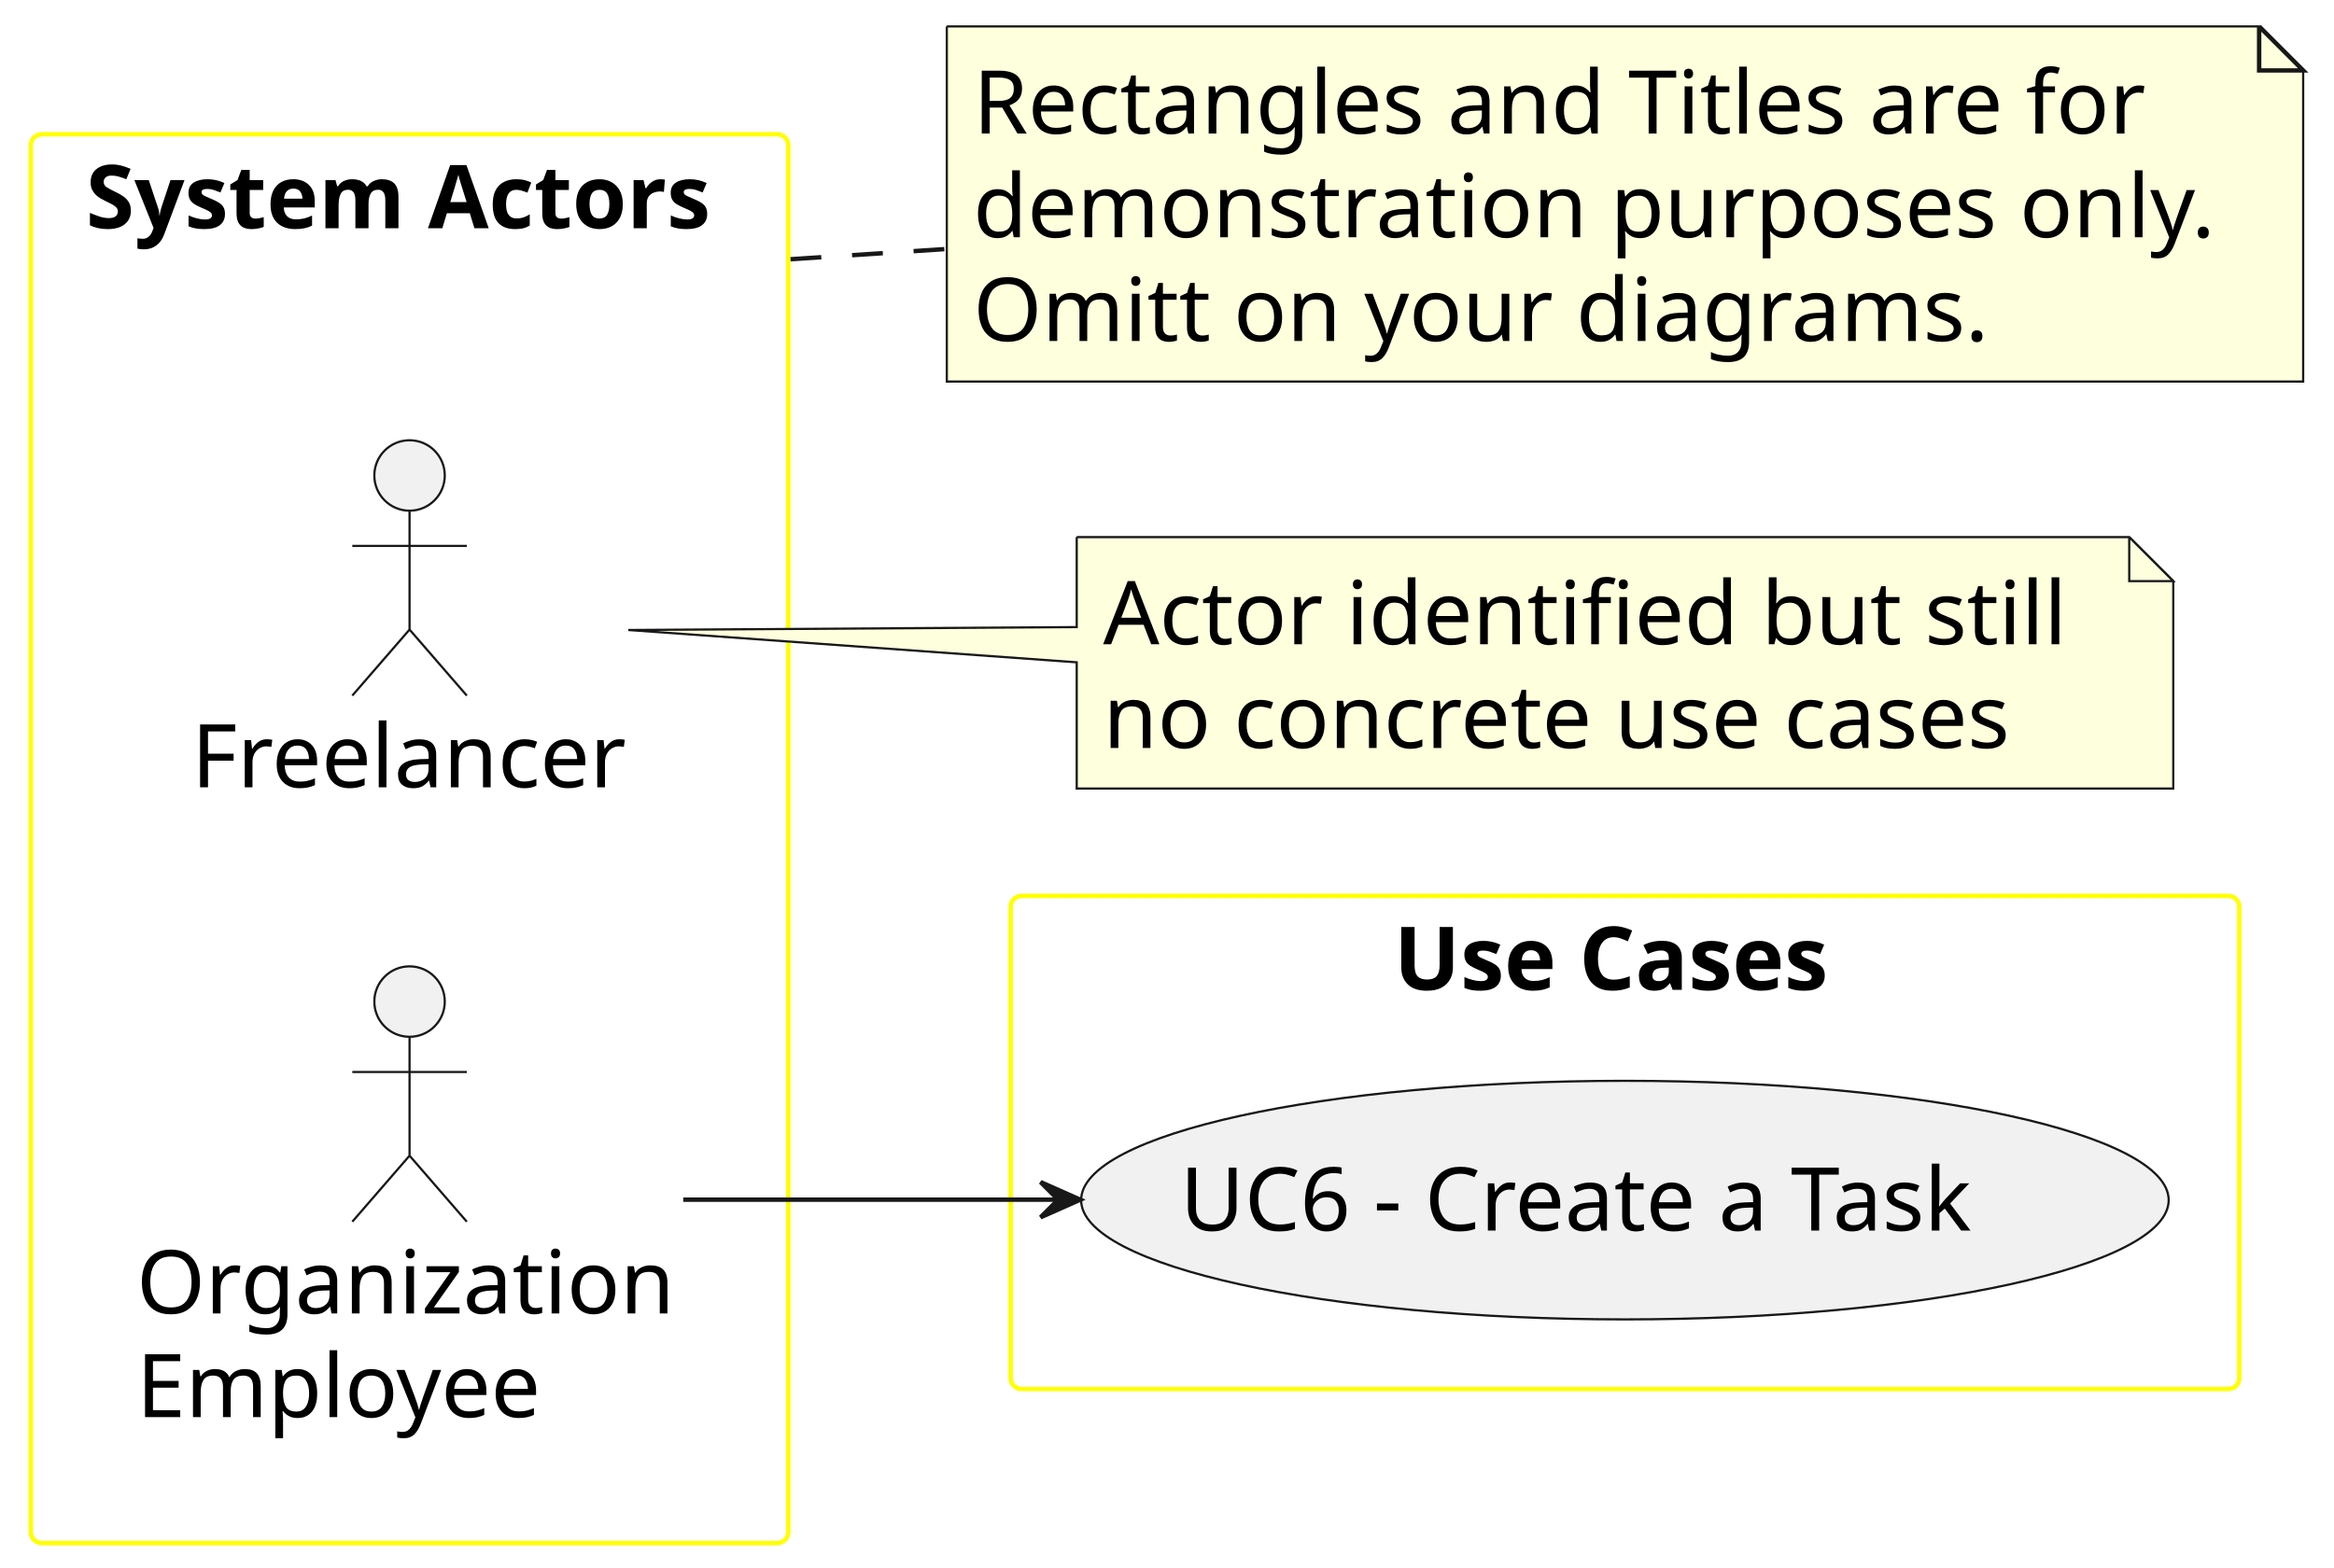
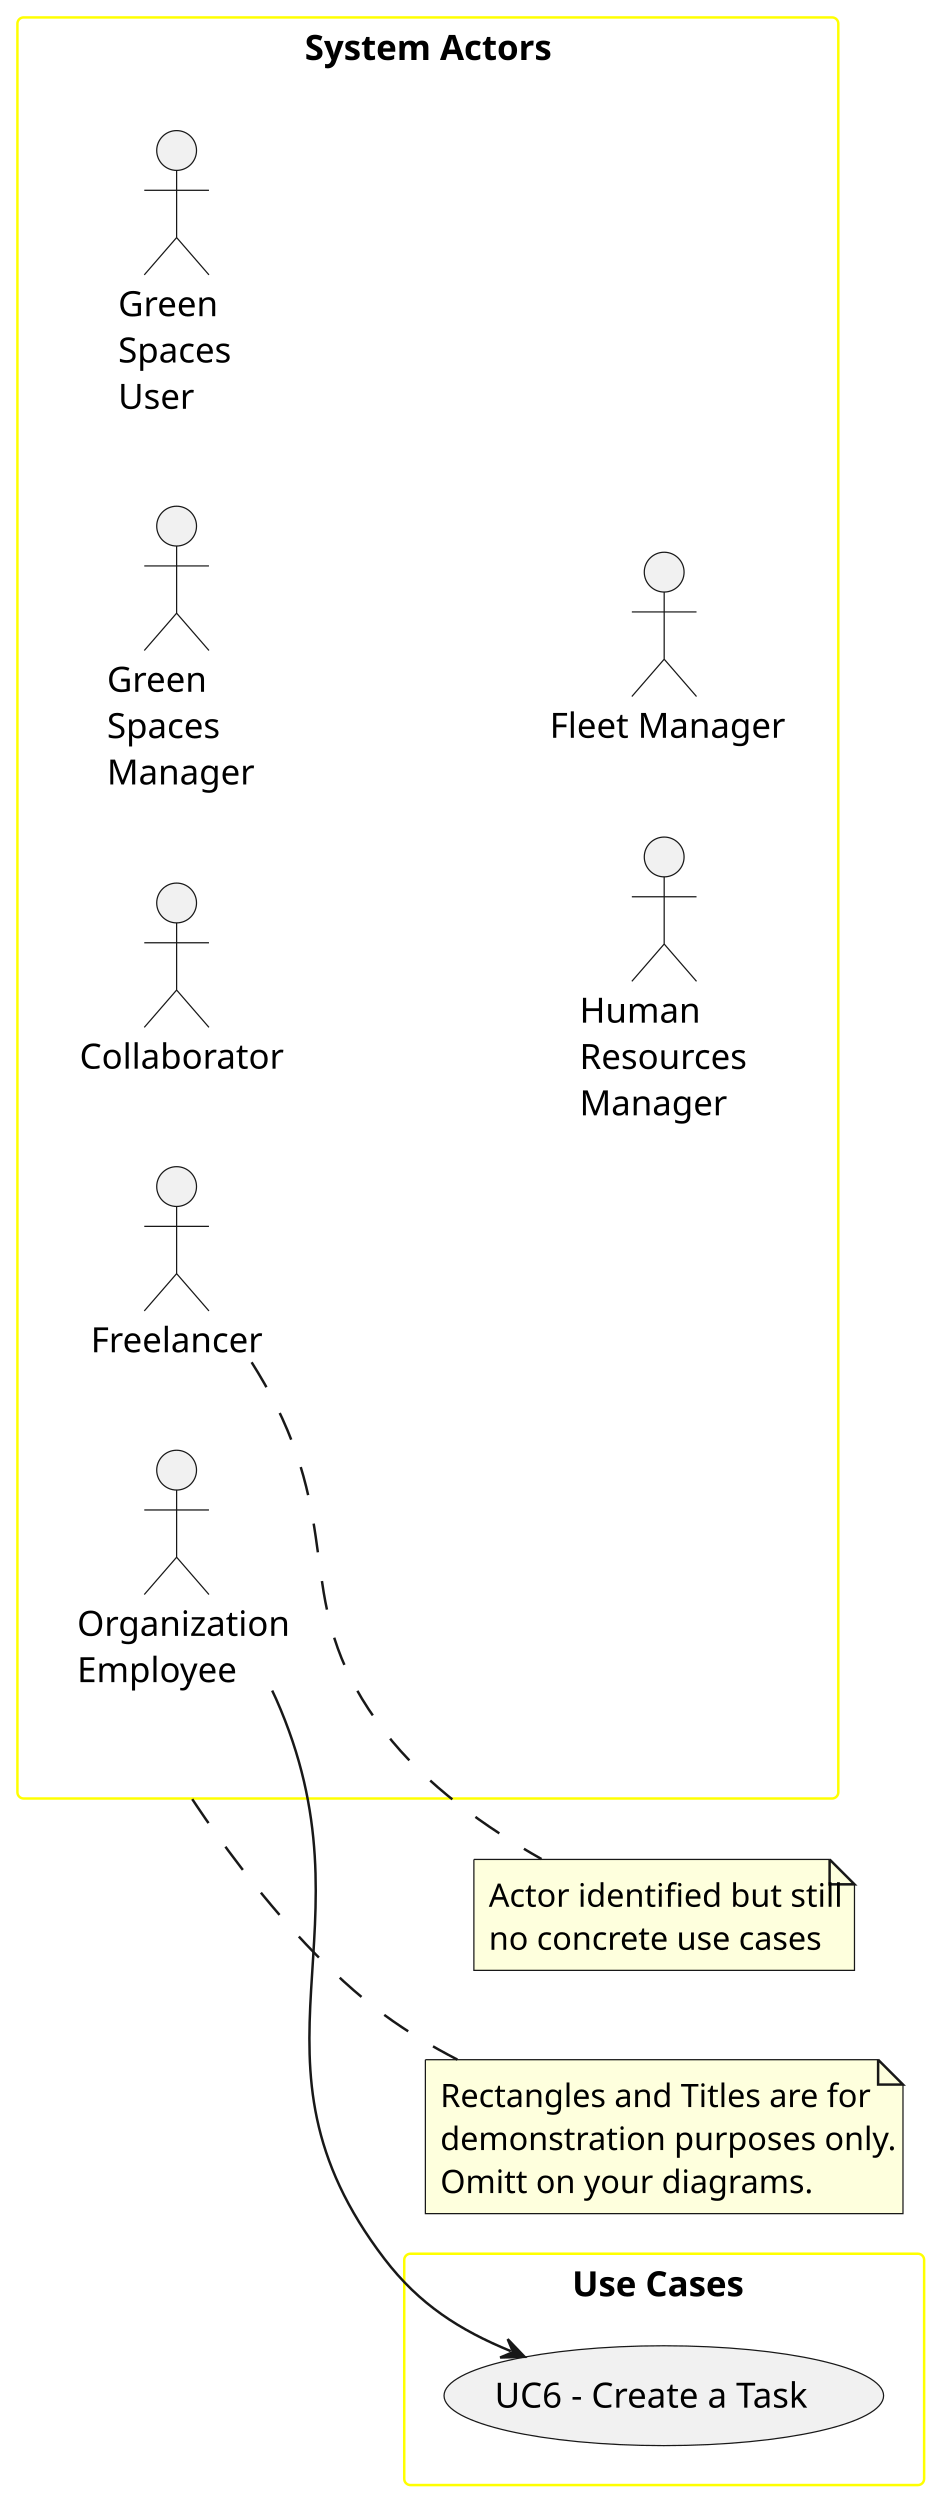
- <svg xmlns="http://www.w3.org/2000/svg" contentStyleType="text/css" height="356px" preserveAspectRatio="none" style="width:530px;height:356px;background:#FFFFFF;" version="1.1" viewBox="0 0 530 356" width="530px" zoomAndPan="magnify">
+ <svg xmlns="http://www.w3.org/2000/svg" contentStyleType="text/css" height="603px" preserveAspectRatio="none" style="width:226px;height:603px;background:#FFFFFF;" version="1.1" viewBox="0 0 226 603" width="226.2px" zoomAndPan="magnify">
  <defs />
  <g>
    <g id="cluster_actors">
-       <rect fill="none" height="320" rx="2.5" ry="2.5" style="stroke:#FFFF00;stroke-width:1.0;" width="172" x="7" y="30.5" />
-       <text fill="#000000" font-family="sans-serif" font-size="20" font-weight="bold" lengthAdjust="spacing" textLength="147" x="19.5" y="51.836">System Actors</text>
+       <rect fill="none" height="429.6" rx="1.5" ry="1.5" style="stroke:#FFFF00;stroke-width:0.6;" width="198" x="4.2" y="4.2" />
+       <text fill="#000000" font-family="sans-serif" font-size="8.4" font-weight="bold" lengthAdjust="spacing" textLength="59.4" x="73.5" y="14.464">System Actors</text>
    </g>
    <g id="cluster_usecases">
-       <rect fill="none" height="112" rx="2.5" ry="2.5" style="stroke:#FFFF00;stroke-width:1.0;" width="279" x="229.5" y="203.5" />
-       <text fill="#000000" font-family="sans-serif" font-size="20" font-weight="bold" lengthAdjust="spacing" textLength="105" x="316.5" y="224.836">Use Cases</text>
+       <rect fill="none" height="55.8" rx="1.5" ry="1.5" style="stroke:#FFFF00;stroke-width:0.6;" width="125.4" x="97.5" y="543.6" />
+       <text fill="#000000" font-family="sans-serif" font-size="8.4" font-weight="bold" lengthAdjust="spacing" textLength="44.4" x="138" y="553.865">Use Cases</text>
    </g>
    <g id="elem_Freelancer">
-       <ellipse cx="93" cy="108" fill="#F1F1F1" rx="8" ry="8" style="stroke:#181818;stroke-width:0.5;" />
-       <path d="M93,116 L93,143 M80,124 L106,124 M93,143 L80,158 M93,143 L106,158 " fill="none" style="stroke:#181818;stroke-width:0.5;" />
-       <text fill="#000000" font-family="sans-serif" font-size="20" lengthAdjust="spacing" textLength="99" x="43.5" y="178.836">Freelancer</text>
+       <ellipse cx="42.6" cy="286.2" fill="#F1F1F1" rx="4.8" ry="4.8" style="stroke:#181818;stroke-width:0.3;" />
+       <path d="M42.6,291 L42.6,307.2 M34.8,295.8 L50.4,295.8 M42.6,307.2 L34.8,316.2 M42.6,307.2 L50.4,316.2 " fill="none" style="stroke:#181818;stroke-width:0.3;" />
+       <text fill="#000000" font-family="sans-serif" font-size="8.4" lengthAdjust="spacing" textLength="41.4" x="21.9" y="326.164">Freelancer</text>
+     </g>
+     <g id="elem_Collaborator">
+       <ellipse cx="42.6" cy="217.8" fill="#F1F1F1" rx="4.8" ry="4.8" style="stroke:#181818;stroke-width:0.3;" />
+       <path d="M42.6,222.6 L42.6,238.8 M34.8,227.4 L50.4,227.4 M42.6,238.8 L34.8,247.8 M42.6,238.8 L50.4,247.8 " fill="none" style="stroke:#181818;stroke-width:0.3;" />
+       <text fill="#000000" font-family="sans-serif" font-size="8.4" lengthAdjust="spacing" textLength="46.8" x="19.2" y="257.764">Collaborator</text>
+     </g>
+     <g id="elem_GSM">
+       <ellipse cx="42.6" cy="126.9" fill="#F1F1F1" rx="4.8" ry="4.8" style="stroke:#181818;stroke-width:0.3;" />
+       <path d="M42.6,131.7 L42.6,147.9 M34.8,136.5 L50.4,136.5 M42.6,147.9 L34.8,156.9 M42.6,147.9 L50.4,156.9 " fill="none" style="stroke:#181818;stroke-width:0.3;" />
+       <text fill="#000000" font-family="sans-serif" font-size="8.4" lengthAdjust="spacing" textLength="24" x="25.8" y="166.864">Green</text>
+       <text fill="#000000" font-family="sans-serif" font-size="8.4" lengthAdjust="spacing" textLength="28.2" x="25.8" y="178.037">Spaces</text>
+       <text fill="#000000" font-family="sans-serif" font-size="8.4" lengthAdjust="spacing" textLength="33.6" x="25.8" y="189.21">Manager</text>
+     </g>
+     <g id="elem_GSU">
+       <ellipse cx="42.6" cy="36.3" fill="#F1F1F1" rx="4.8" ry="4.8" style="stroke:#181818;stroke-width:0.3;" />
+       <path d="M42.6,41.1 L42.6,57.3 M34.8,45.9 L50.4,45.9 M42.6,57.3 L34.8,66.3 M42.6,57.3 L50.4,66.3 " fill="none" style="stroke:#181818;stroke-width:0.3;" />
+       <text fill="#000000" font-family="sans-serif" font-size="8.4" lengthAdjust="spacing" textLength="24" x="28.5" y="76.264">Green</text>
+       <text fill="#000000" font-family="sans-serif" font-size="8.4" lengthAdjust="spacing" textLength="28.2" x="28.5" y="87.437">Spaces</text>
+       <text fill="#000000" font-family="sans-serif" font-size="8.4" lengthAdjust="spacing" textLength="17.4" x="28.5" y="98.61">User</text>
+     </g>
+     <g id="elem_HRM">
+       <ellipse cx="160.2" cy="206.7" fill="#F1F1F1" rx="4.8" ry="4.8" style="stroke:#181818;stroke-width:0.3;" />
+       <path d="M160.2,211.5 L160.2,227.7 M152.4,216.3 L168,216.3 M160.2,227.7 L152.4,236.7 M160.2,227.7 L168,236.7 " fill="none" style="stroke:#181818;stroke-width:0.3;" />
+       <text fill="#000000" font-family="sans-serif" font-size="8.4" lengthAdjust="spacing" textLength="26.4" x="139.8" y="246.665">Human</text>
+       <text fill="#000000" font-family="sans-serif" font-size="8.4" lengthAdjust="spacing" textLength="40.8" x="139.8" y="257.837">Resources</text>
+       <text fill="#000000" font-family="sans-serif" font-size="8.4" lengthAdjust="spacing" textLength="33.6" x="139.8" y="269.01">Manager</text>
+     </g>
+     <g id="elem_FM">
+       <ellipse cx="160.2" cy="138" fill="#F1F1F1" rx="4.8" ry="4.8" style="stroke:#181818;stroke-width:0.3;" />
+       <path d="M160.2,142.8 L160.2,159 M152.4,147.6 L168,147.6 M160.2,159 L152.4,168 M160.2,159 L168,168 " fill="none" style="stroke:#181818;stroke-width:0.3;" />
+       <text fill="#000000" font-family="sans-serif" font-size="8.4" lengthAdjust="spacing" textLength="55.2" x="132.6" y="177.964">Fleet Manager</text>
    </g>
    <g id="elem_Employee">
-       <ellipse cx="93" cy="227.5" fill="#F1F1F1" rx="8" ry="8" style="stroke:#181818;stroke-width:0.5;" />
-       <path d="M93,235.5 L93,262.5 M80,243.5 L106,243.5 M93,262.5 L80,277.5 M93,262.5 L106,277.5 " fill="none" style="stroke:#181818;stroke-width:0.5;" />
-       <text fill="#000000" font-family="sans-serif" font-size="20" lengthAdjust="spacing" textLength="124" x="31" y="298.336">Organization</text>
-       <text fill="#000000" font-family="sans-serif" font-size="20" lengthAdjust="spacing" textLength="93" x="31" y="321.891">Employee</text>
+       <ellipse cx="42.6" cy="354.6" fill="#F1F1F1" rx="4.8" ry="4.8" style="stroke:#181818;stroke-width:0.3;" />
+       <path d="M42.6,359.4 L42.6,375.6 M34.8,364.2 L50.4,364.2 M42.6,375.6 L34.8,384.6 M42.6,375.6 L50.4,384.6 " fill="none" style="stroke:#181818;stroke-width:0.3;" />
+       <text fill="#000000" font-family="sans-serif" font-size="8.4" lengthAdjust="spacing" textLength="48" x="18.6" y="394.565">Organization</text>
+       <text fill="#000000" font-family="sans-serif" font-size="8.4" lengthAdjust="spacing" textLength="37.2" x="18.6" y="405.737">Employee</text>
    </g>
    <g id="elem_UC6">
-       <ellipse cx="368.98" cy="272.596" fill="#F1F1F1" rx="123.48" ry="27.096" style="stroke:#181818;stroke-width:0.5;" />
-       <text fill="#000000" font-family="sans-serif" font-size="20" lengthAdjust="spacing" textLength="196" x="267.98" y="279.514">UC6 - Create a Task</text>
+       <ellipse cx="160.112" cy="577.842" fill="#F1F1F1" rx="53.012" ry="12.042" style="stroke:#181818;stroke-width:0.3;" />
+       <text fill="#000000" font-family="sans-serif" font-size="8.4" lengthAdjust="spacing" textLength="78" x="119.312" y="580.725">UC6 - Create a Task</text>
    </g>
-     <g id="elem_GMN5">
-       <path d="M244.5,122 L244.5,142.44 L142.67,143.1 L244.5,150.44 L244.5,179.109 A0,0 0 0 0 244.5,179.109 L493.5,179.109 A0,0 0 0 0 493.5,179.109 L493.5,132 L483.5,122 L244.5,122 A0,0 0 0 0 244.5,122 " fill="#FEFFDD" style="stroke:#181818;stroke-width:0.5;" />
-       <path d="M483.5,122 L483.5,132 L493.5,132 L483.5,122 " fill="#FEFFDD" style="stroke:#181818;stroke-width:0.5;" />
-       <text fill="#000000" font-family="sans-serif" font-size="20" lengthAdjust="spacing" textLength="228" x="250.5" y="146.336">Actor identified but still</text>
-       <text fill="#000000" font-family="sans-serif" font-size="20" lengthAdjust="spacing" textLength="208" x="250.5" y="169.891">no concrete use cases</text>
+     <g id="elem_GMN10">
+       <path d="M114.3,448.5 L114.3,475.249 L206.1,475.249 L206.1,454.5 L200.1,448.5 L114.3,448.5 " fill="#FEFFDD" style="stroke:#181818;stroke-width:0.3;" />
+       <path d="M200.1,448.5 L200.1,454.5 L206.1,454.5 L200.1,448.5 " fill="#FEFFDD" style="stroke:#181818;stroke-width:0.6;" />
+       <text fill="#000000" font-family="sans-serif" font-size="7.8" lengthAdjust="spacing" textLength="79.2" x="117.9" y="459.917">Actor identified but still</text>
+       <text fill="#000000" font-family="sans-serif" font-size="7.8" lengthAdjust="spacing" textLength="79.2" x="117.9" y="470.292">no concrete use cases</text>
    </g>
-     <g id="elem_GMN11">
-       <path d="M215,6 L215,86.664 L523,86.664 L523,16 L513,6 L215,6 " fill="#FEFFDD" style="stroke:#181818;stroke-width:0.5;" />
-       <path d="M513,6 L513,16 L523,16 L513,6 " fill="#FEFFDD" style="stroke:#181818;stroke-width:1.0;" />
-       <text fill="#000000" font-family="sans-serif" font-size="20" lengthAdjust="spacing" textLength="273" x="221" y="30.336">Rectangles and Titles are for</text>
-       <text fill="#000000" font-family="sans-serif" font-size="20" lengthAdjust="spacing" textLength="287" x="221" y="53.891">demonstration purposes only.</text>
-       <text fill="#000000" font-family="sans-serif" font-size="20" lengthAdjust="spacing" textLength="235" x="221" y="77.445">Omitt on your diagrams.</text>
+     <g id="elem_GMN16">
+       <path d="M102.6,496.8 L102.6,533.924 L217.8,533.924 L217.8,502.8 L211.8,496.8 L102.6,496.8 " fill="#FEFFDD" style="stroke:#181818;stroke-width:0.3;" />
+       <path d="M211.8,496.8 L211.8,502.8 L217.8,502.8 L211.8,496.8 " fill="#FEFFDD" style="stroke:#181818;stroke-width:0.6;" />
+       <text fill="#000000" font-family="sans-serif" font-size="7.8" lengthAdjust="spacing" textLength="99" x="106.2" y="508.217">Rectangles and Titles are for</text>
+       <text fill="#000000" font-family="sans-serif" font-size="7.8" lengthAdjust="spacing" textLength="102.6" x="106.2" y="518.592">demonstration purposes only.</text>
+       <text fill="#000000" font-family="sans-serif" font-size="7.8" lengthAdjust="spacing" textLength="84" x="106.2" y="528.966">Omitt on your diagrams.</text>
+     </g>
+     <g id="link_Freelancer_GMN10">
+       <path d="M60.69,328.578 C62.838,331.986 64.872,335.52 66.6,339 C82.95,371.976 70.344,388.356 92.7,417.6 C102.606,430.554 117.432,440.946 130.608,448.404 " fill="none" id="Freelancer-GMN10" style="stroke:#181818;stroke-width:0.6;stroke-dasharray:7.0,7.0;" />
    </g>
    <g id="link_Employee_UC6">
-       <path d="M155.15,272.5 C180.35,272.5 210.54,272.5 240.17,272.5 " fill="none" id="Employee-to-UC6" style="stroke:#181818;stroke-width:1.0;" />
-       <polygon fill="#181818" points="245.3,272.5,236.3,268.5,240.3,272.5,236.3,276.5,245.3,272.5" style="stroke:#181818;stroke-width:1.0;" />
+       <path d="M65.646,407.76 C65.982,408.438 66.3,409.122 66.6,409.8 C91.362,465.666 55.632,496.218 92.7,544.8 C101.106,555.816 110.844,562.019 123.204,567.101 " fill="none" id="Employee-to-UC6" style="stroke:#181818;stroke-width:0.6;" />
+       <polygon fill="#181818" points="126.534,568.47,122.452,564.197,123.759,567.329,120.627,568.636,126.534,568.47" style="stroke:#181818;stroke-width:0.6;" />
    </g>
-     <g id="link_actors_GMN11">
-       <path d="M179.514,58.884 C179.966,58.854 180.42,58.824 180.874,58.795 C184.508,58.556 188.197,58.313 191.928,58.068 C199.389,57.578 207.02,57.076 214.72,56.57 " fill="none" id="actors-GMN11" style="stroke:#181818;stroke-width:1.0;stroke-dasharray:7.0,7.0;" />
+     <g id="link_actors_GMN16">
+       <path d="M46.363,433.943 C46.433,434.05 46.505,434.158 46.577,434.267 C46.867,434.706 47.174,435.167 47.499,435.65 C50.092,439.514 53.763,444.764 58.243,450.591 C67.204,462.245 79.404,476.205 92.7,486 C98.112,489.99 104.154,493.584 110.328,496.782 " fill="none" id="actors-GMN16" style="stroke:#181818;stroke-width:0.6;stroke-dasharray:7.0,7.0;" />
    </g>
  </g>
</svg>
